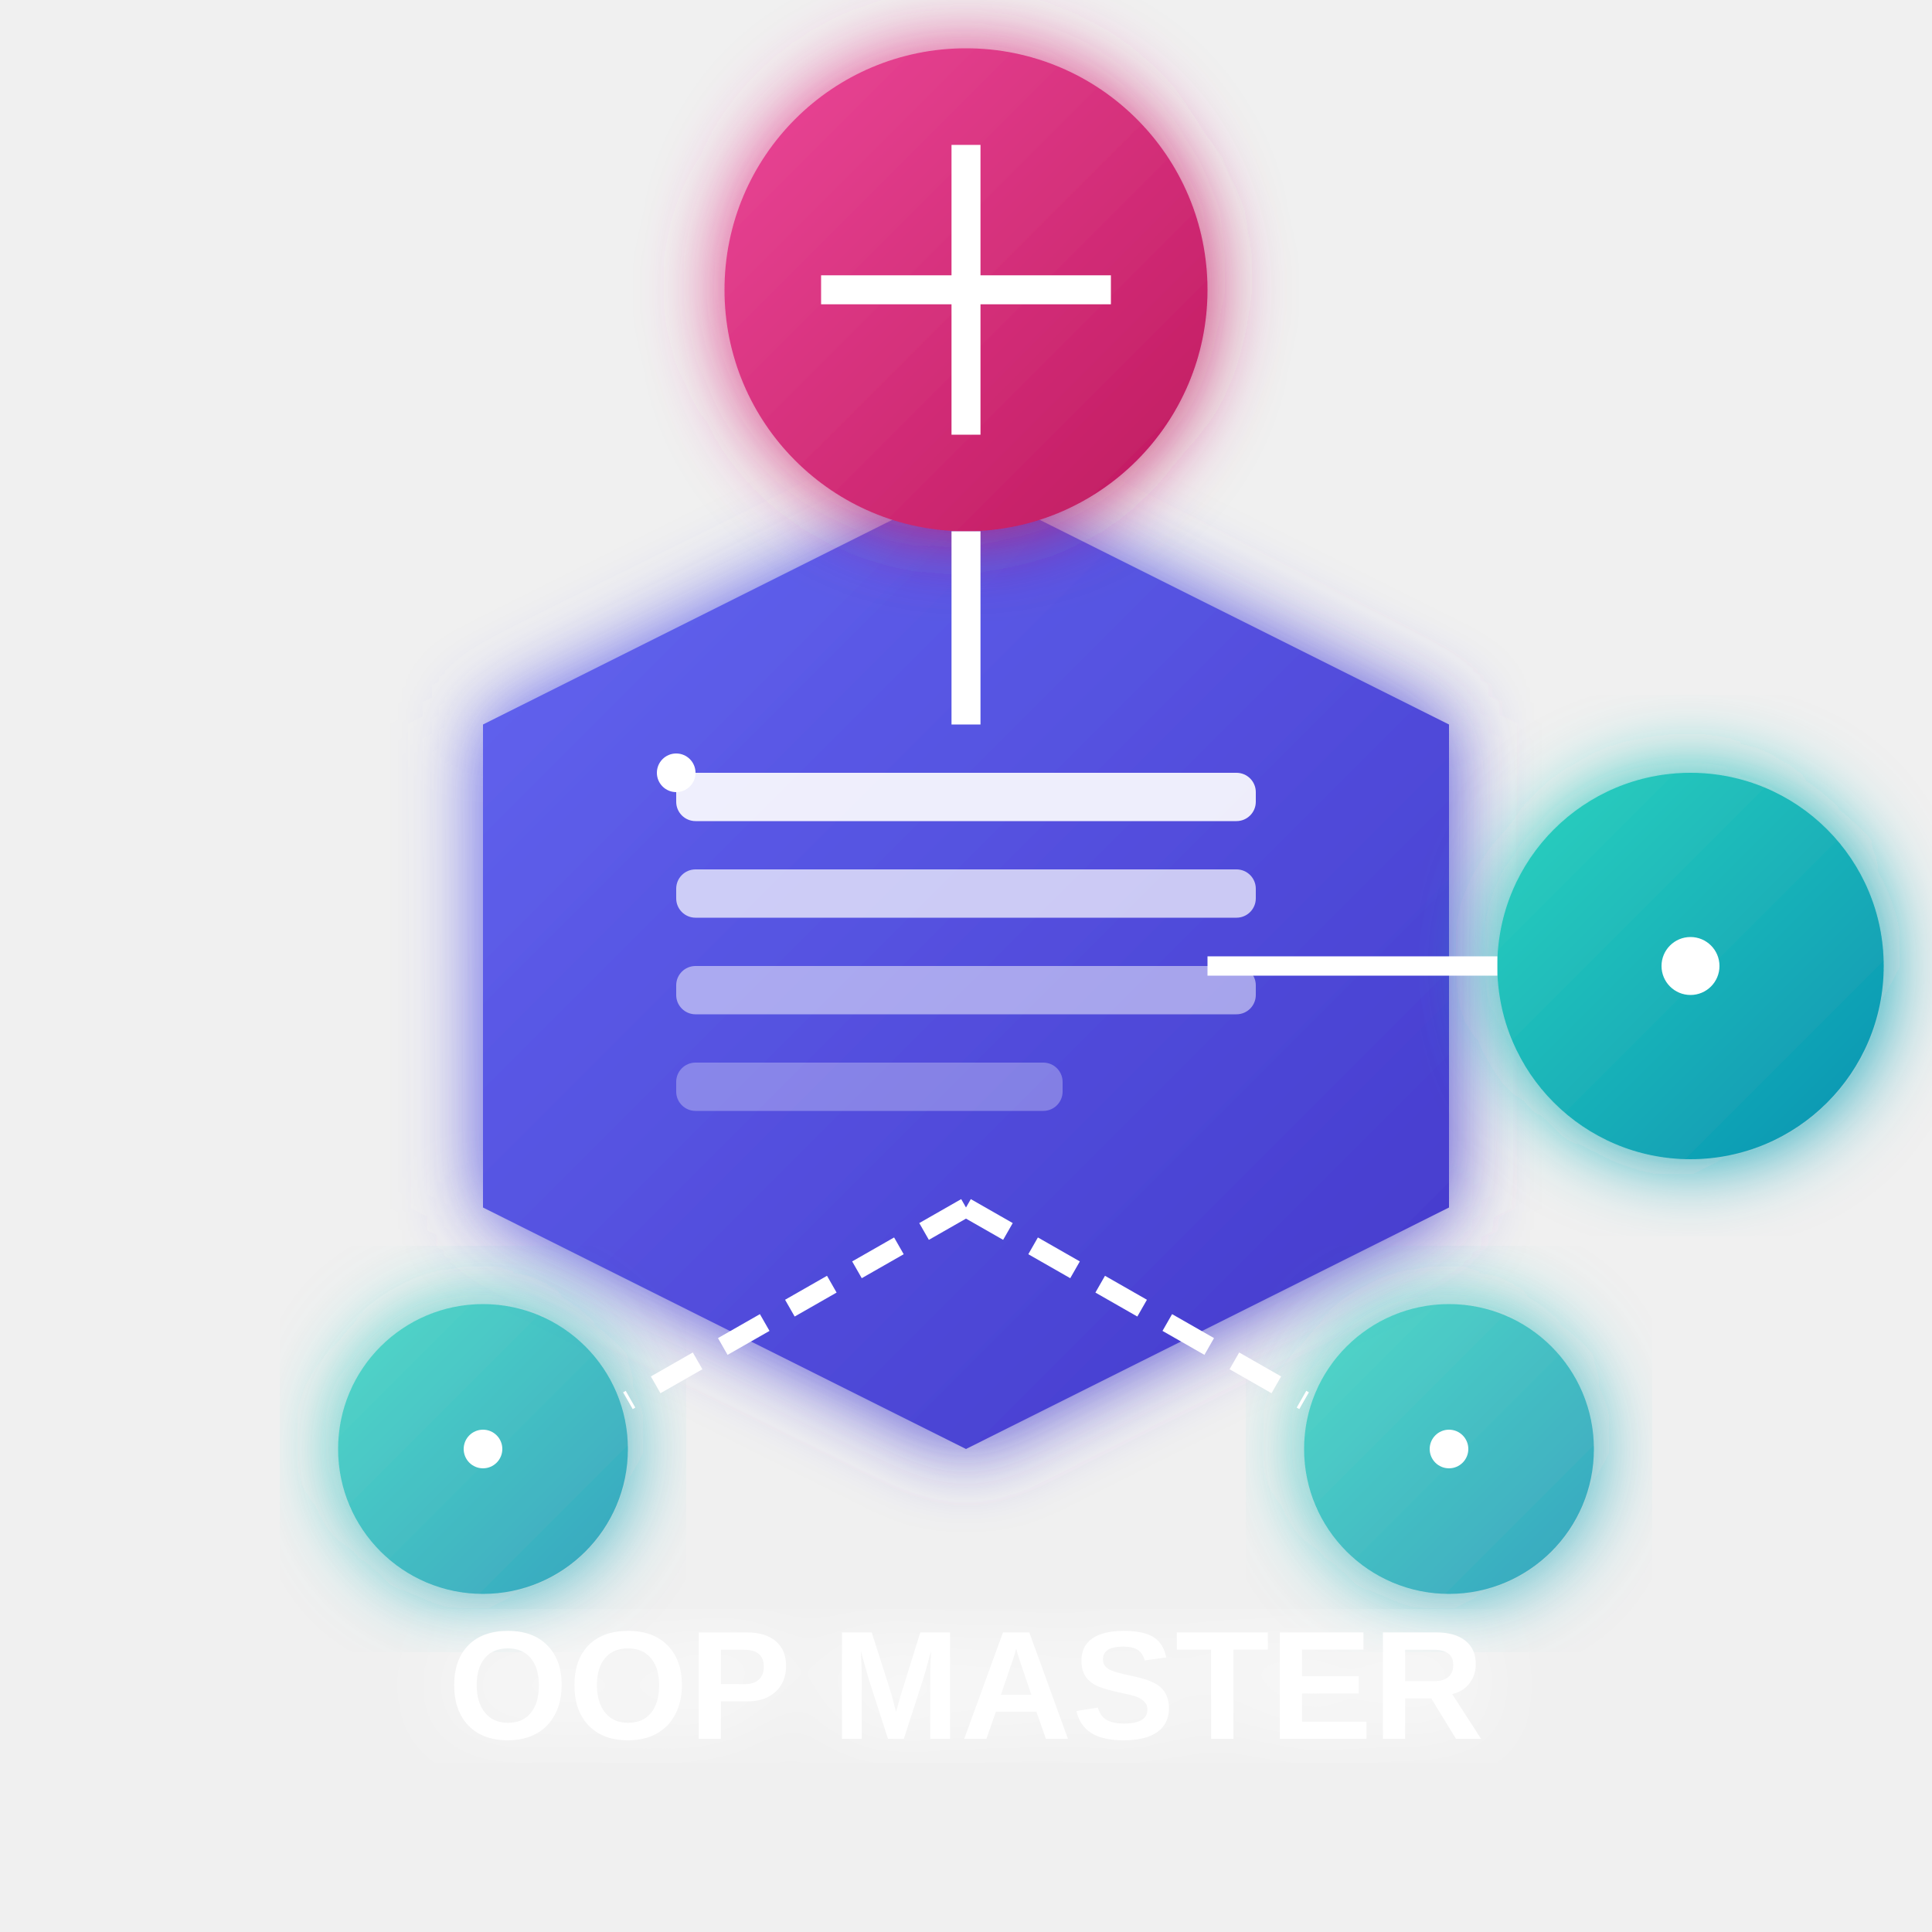
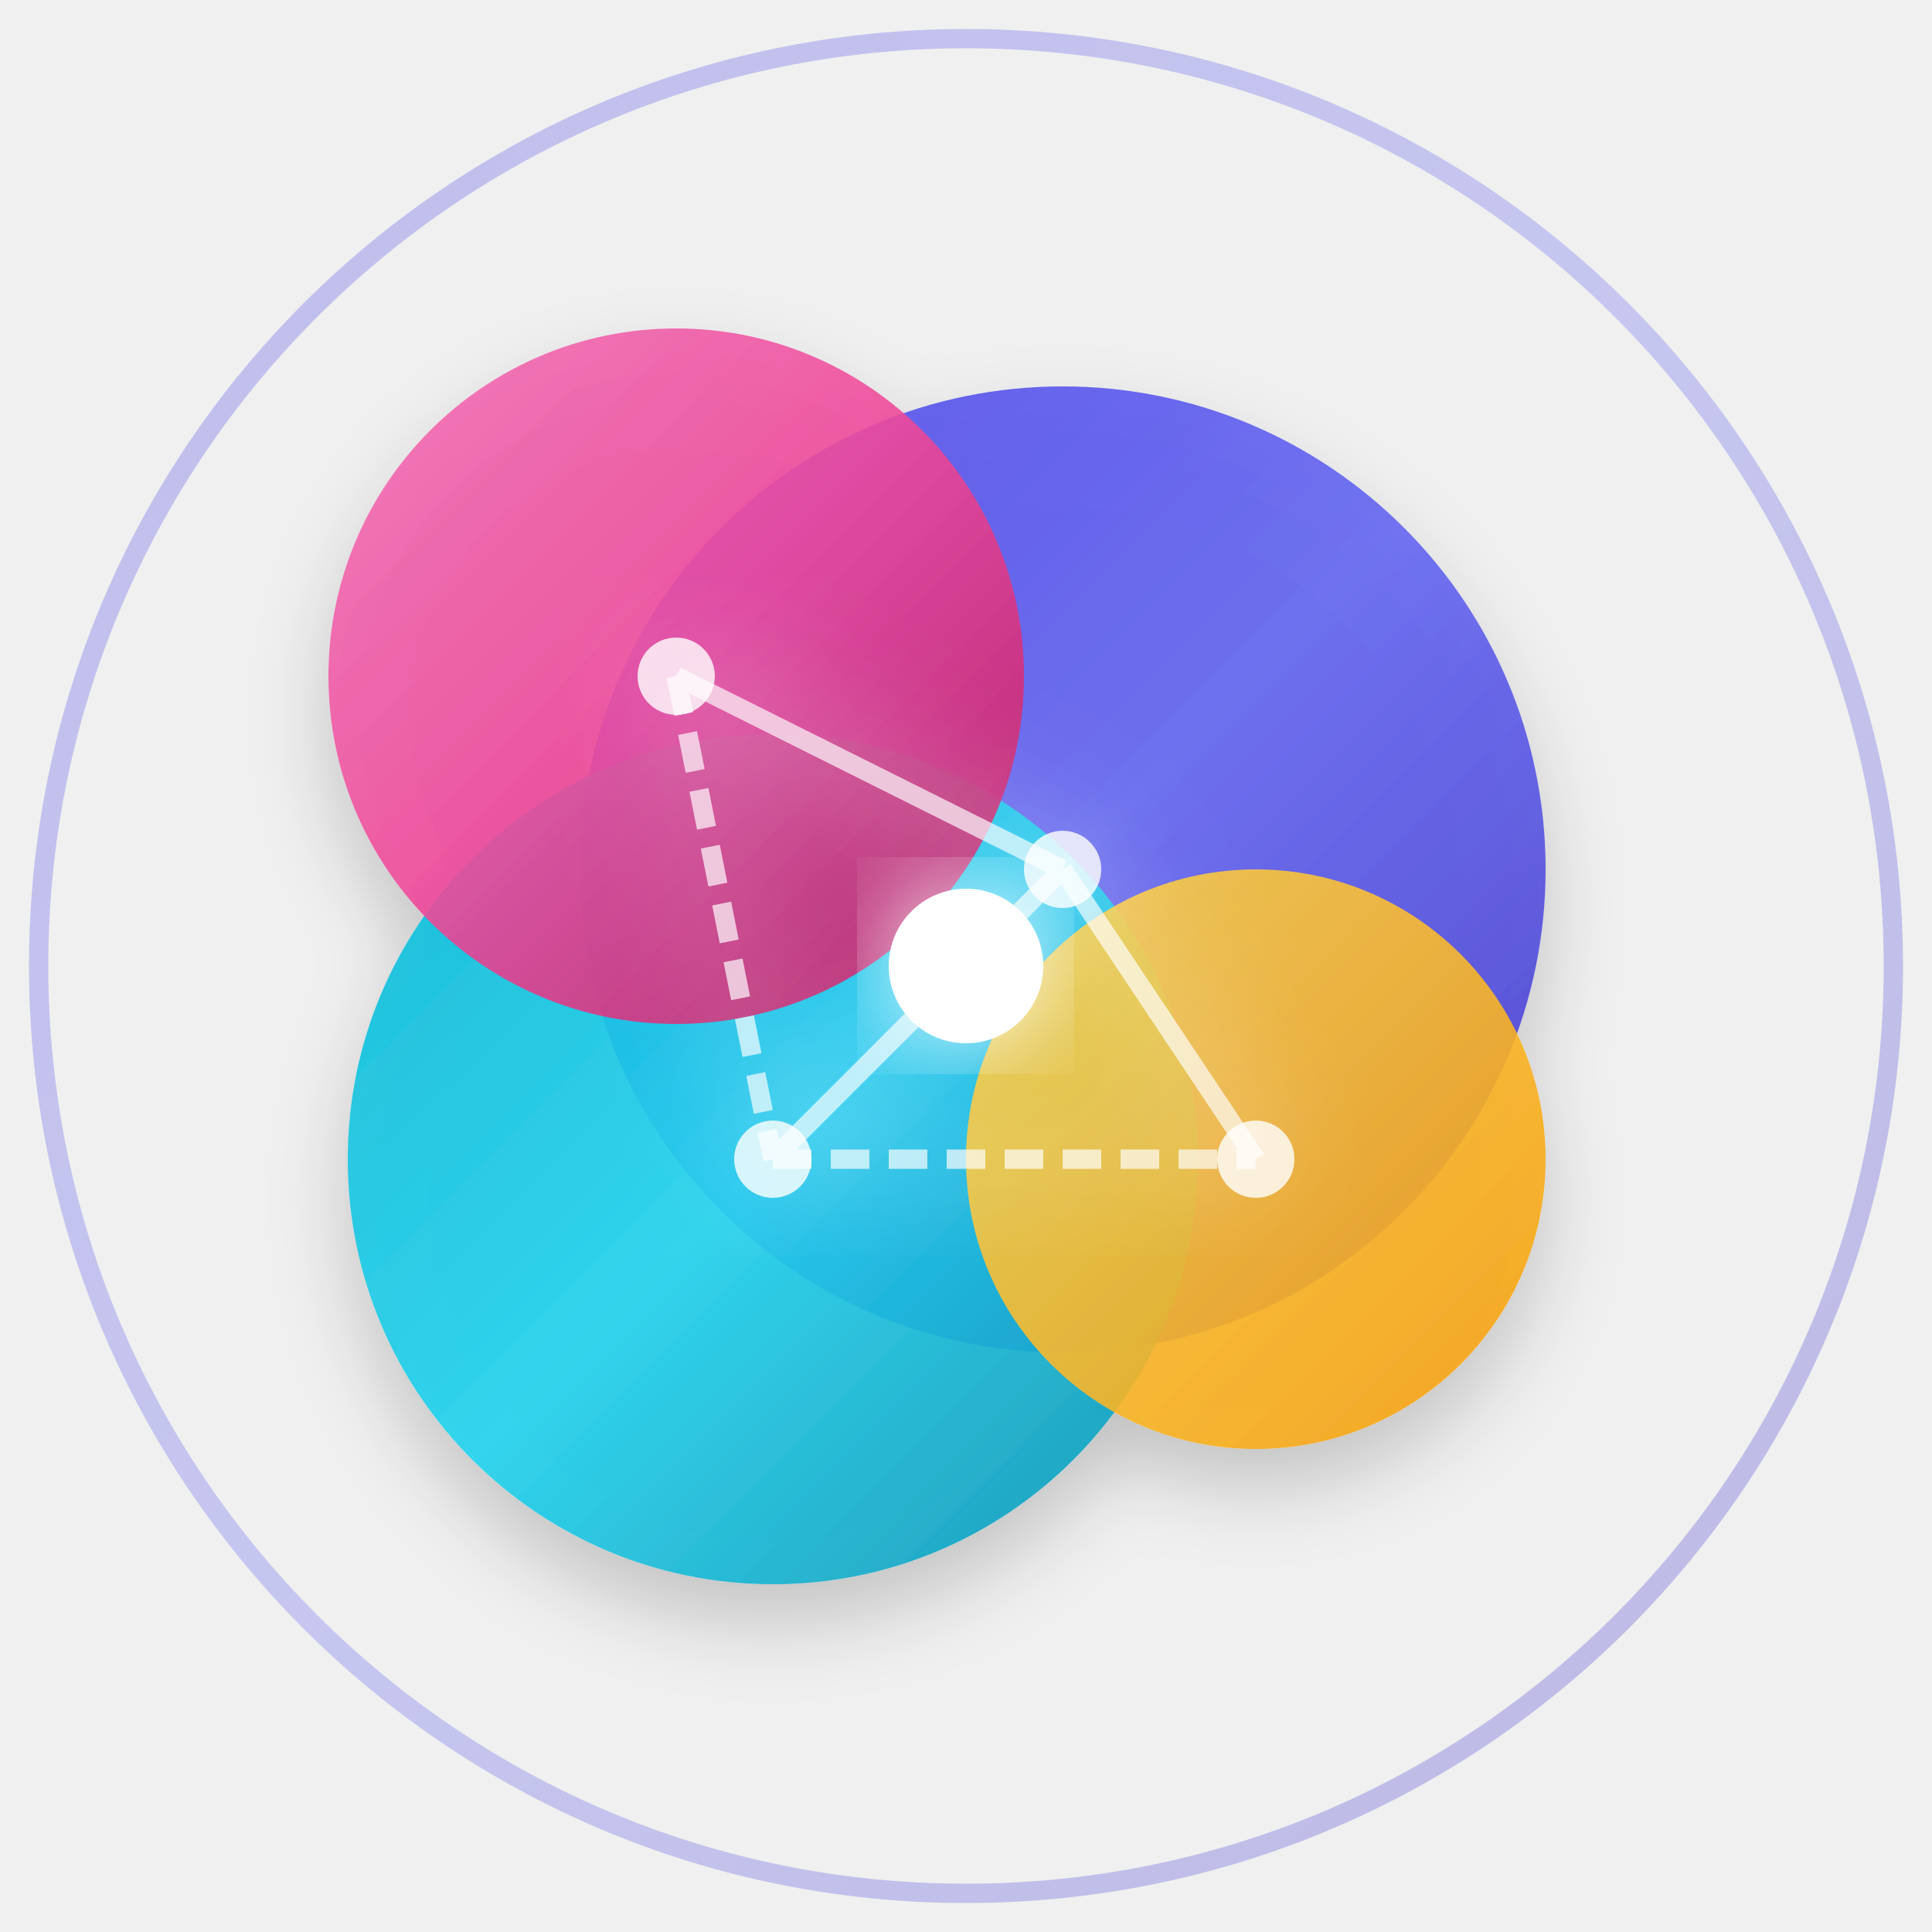
- <svg xmlns="http://www.w3.org/2000/svg" viewBox="0 0 200 200" width="200" height="200">
+ <svg xmlns="http://www.w3.org/2000/svg" viewBox="0 0 100 100" width="100" height="100">
  <defs>
    <linearGradient id="primaryGradient" x1="0%" y1="0%" x2="100%" y2="100%">
-       <stop offset="0%" style="stop-color:#6366F1;stop-opacity:1" />
+       <stop offset="0%" style="stop-color:#4F46E5;stop-opacity:1" />
+       <stop offset="50%" style="stop-color:#6366F1;stop-opacity:1" />
      <stop offset="100%" style="stop-color:#4338CA;stop-opacity:1" />
    </linearGradient>
    <linearGradient id="secondaryGradient" x1="0%" y1="0%" x2="100%" y2="100%">
-       <stop offset="0%" style="stop-color:#2DD4BF;stop-opacity:1" />
+       <stop offset="0%" style="stop-color:#06B6D4;stop-opacity:1" />
+       <stop offset="50%" style="stop-color:#22D3EE;stop-opacity:1" />
      <stop offset="100%" style="stop-color:#0891B2;stop-opacity:1" />
    </linearGradient>
    <linearGradient id="accentGradient" x1="0%" y1="0%" x2="100%" y2="100%">
-       <stop offset="0%" style="stop-color:#EC4899;stop-opacity:1" />
+       <stop offset="0%" style="stop-color:#F472B6;stop-opacity:1" />
+       <stop offset="50%" style="stop-color:#EC4899;stop-opacity:1" />
      <stop offset="100%" style="stop-color:#BE185D;stop-opacity:1" />
    </linearGradient>
-     <filter id="glow" x="-20%" y="-20%" width="140%" height="140%">
-       <feGaussianBlur stdDeviation="4" result="blur" />
+     <linearGradient id="goldenAccent" x1="0%" y1="0%" x2="100%" y2="100%">
+       <stop offset="0%" style="stop-color:#FCD34D;stop-opacity:1" />
+       <stop offset="100%" style="stop-color:#F59E0B;stop-opacity:1" />
+     </linearGradient>
+     <filter id="elegantGlow" x="-20%" y="-20%" width="140%" height="140%">
+       <feGaussianBlur stdDeviation="3" result="blur" />
      <feComposite in="SourceGraphic" in2="blur" operator="over" />
    </filter>
+     <filter id="dropShadow" x="-20%" y="-20%" width="140%" height="140%">
+       <feDropShadow dx="0" dy="2" stdDeviation="2" flood-opacity="0.2" />
+     </filter>
  </defs>
-   <path d="M100,50 L150,75 L150,125 L100,150 L50,125 L50,75 Z" fill="url(#primaryGradient)" filter="url(#glow)" />
-   <rect x="70" y="80" width="60" height="5" rx="2" fill="white" opacity="0.9" />
-   <rect x="70" y="90" width="60" height="5" rx="2" fill="white" opacity="0.7" />
-   <rect x="70" y="100" width="60" height="5" rx="2" fill="white" opacity="0.5" />
-   <rect x="70" y="110" width="40" height="5" rx="2" fill="white" opacity="0.3" />
-   <circle cx="175" cy="100" r="20" fill="url(#secondaryGradient)" filter="url(#glow)" />
-   <circle cx="150" cy="150" r="15" fill="url(#secondaryGradient)" filter="url(#glow)" opacity="0.8" />
-   <circle cx="50" cy="150" r="15" fill="url(#secondaryGradient)" filter="url(#glow)" opacity="0.8" />
-   <path d="M125,100 L155,100" stroke="white" stroke-width="2" />
-   <path d="M100,125 L135,145" stroke="white" stroke-width="2" stroke-dasharray="5,3" />
-   <path d="M100,125 L65,145" stroke="white" stroke-width="2" stroke-dasharray="5,3" />
-   <circle cx="100" cy="30" r="25" fill="url(#accentGradient)" filter="url(#glow)" />
-   <path d="M100,55 L100,75" stroke="white" stroke-width="3" />
-   <path d="M85,30 L115,30 M100,15 L100,45" stroke="white" stroke-width="3" />
-   <circle cx="175" cy="100" r="3" fill="white" />
-   <circle cx="150" cy="150" r="2" fill="white" />
-   <circle cx="50" cy="150" r="2" fill="white" />
-   <circle cx="70" cy="80" r="2" fill="white" />
-   <text x="100" y="180" font-family="Arial, sans-serif" font-weight="bold" font-size="16" fill="white" text-anchor="middle" filter="url(#glow)">OOP MASTER</text>
+   <circle cx="50" cy="50" r="48" fill="white" opacity="0.03" />
+   <circle cx="50" cy="50" r="48" stroke="url(#primaryGradient)" stroke-width="1" fill="none" opacity="0.3" />
+   <g filter="url(#dropShadow)">
+     <circle cx="55" cy="45" r="25" fill="url(#primaryGradient)" opacity="0.9" />
+     <circle cx="40" cy="60" r="22" fill="url(#secondaryGradient)" opacity="0.9" />
+     <circle cx="35" cy="35" r="18" fill="url(#accentGradient)" opacity="0.9" />
+     <circle cx="65" cy="60" r="15" fill="url(#goldenAccent)" opacity="0.9" />
+   </g>
+   <g opacity="0.7" stroke-width="1" filter="url(#elegantGlow)">
+     <path d="M55,45 L40,60" stroke="white" />
+     <path d="M55,45 L35,35" stroke="white" />
+     <path d="M55,45 L65,60" stroke="white" />
+     <path d="M40,60 L65,60" stroke="white" stroke-dasharray="2,1" />
+     <path d="M35,35 L40,60" stroke="white" stroke-dasharray="2,1" />
+   </g>
+   <circle cx="50" cy="50" r="4" fill="white" filter="url(#elegantGlow)" />
+   <circle cx="55" cy="45" r="2" fill="white" opacity="0.8" />
+   <circle cx="40" cy="60" r="2" fill="white" opacity="0.8" />
+   <circle cx="35" cy="35" r="2" fill="white" opacity="0.8" />
+   <circle cx="65" cy="60" r="2" fill="white" opacity="0.8" />
</svg>
